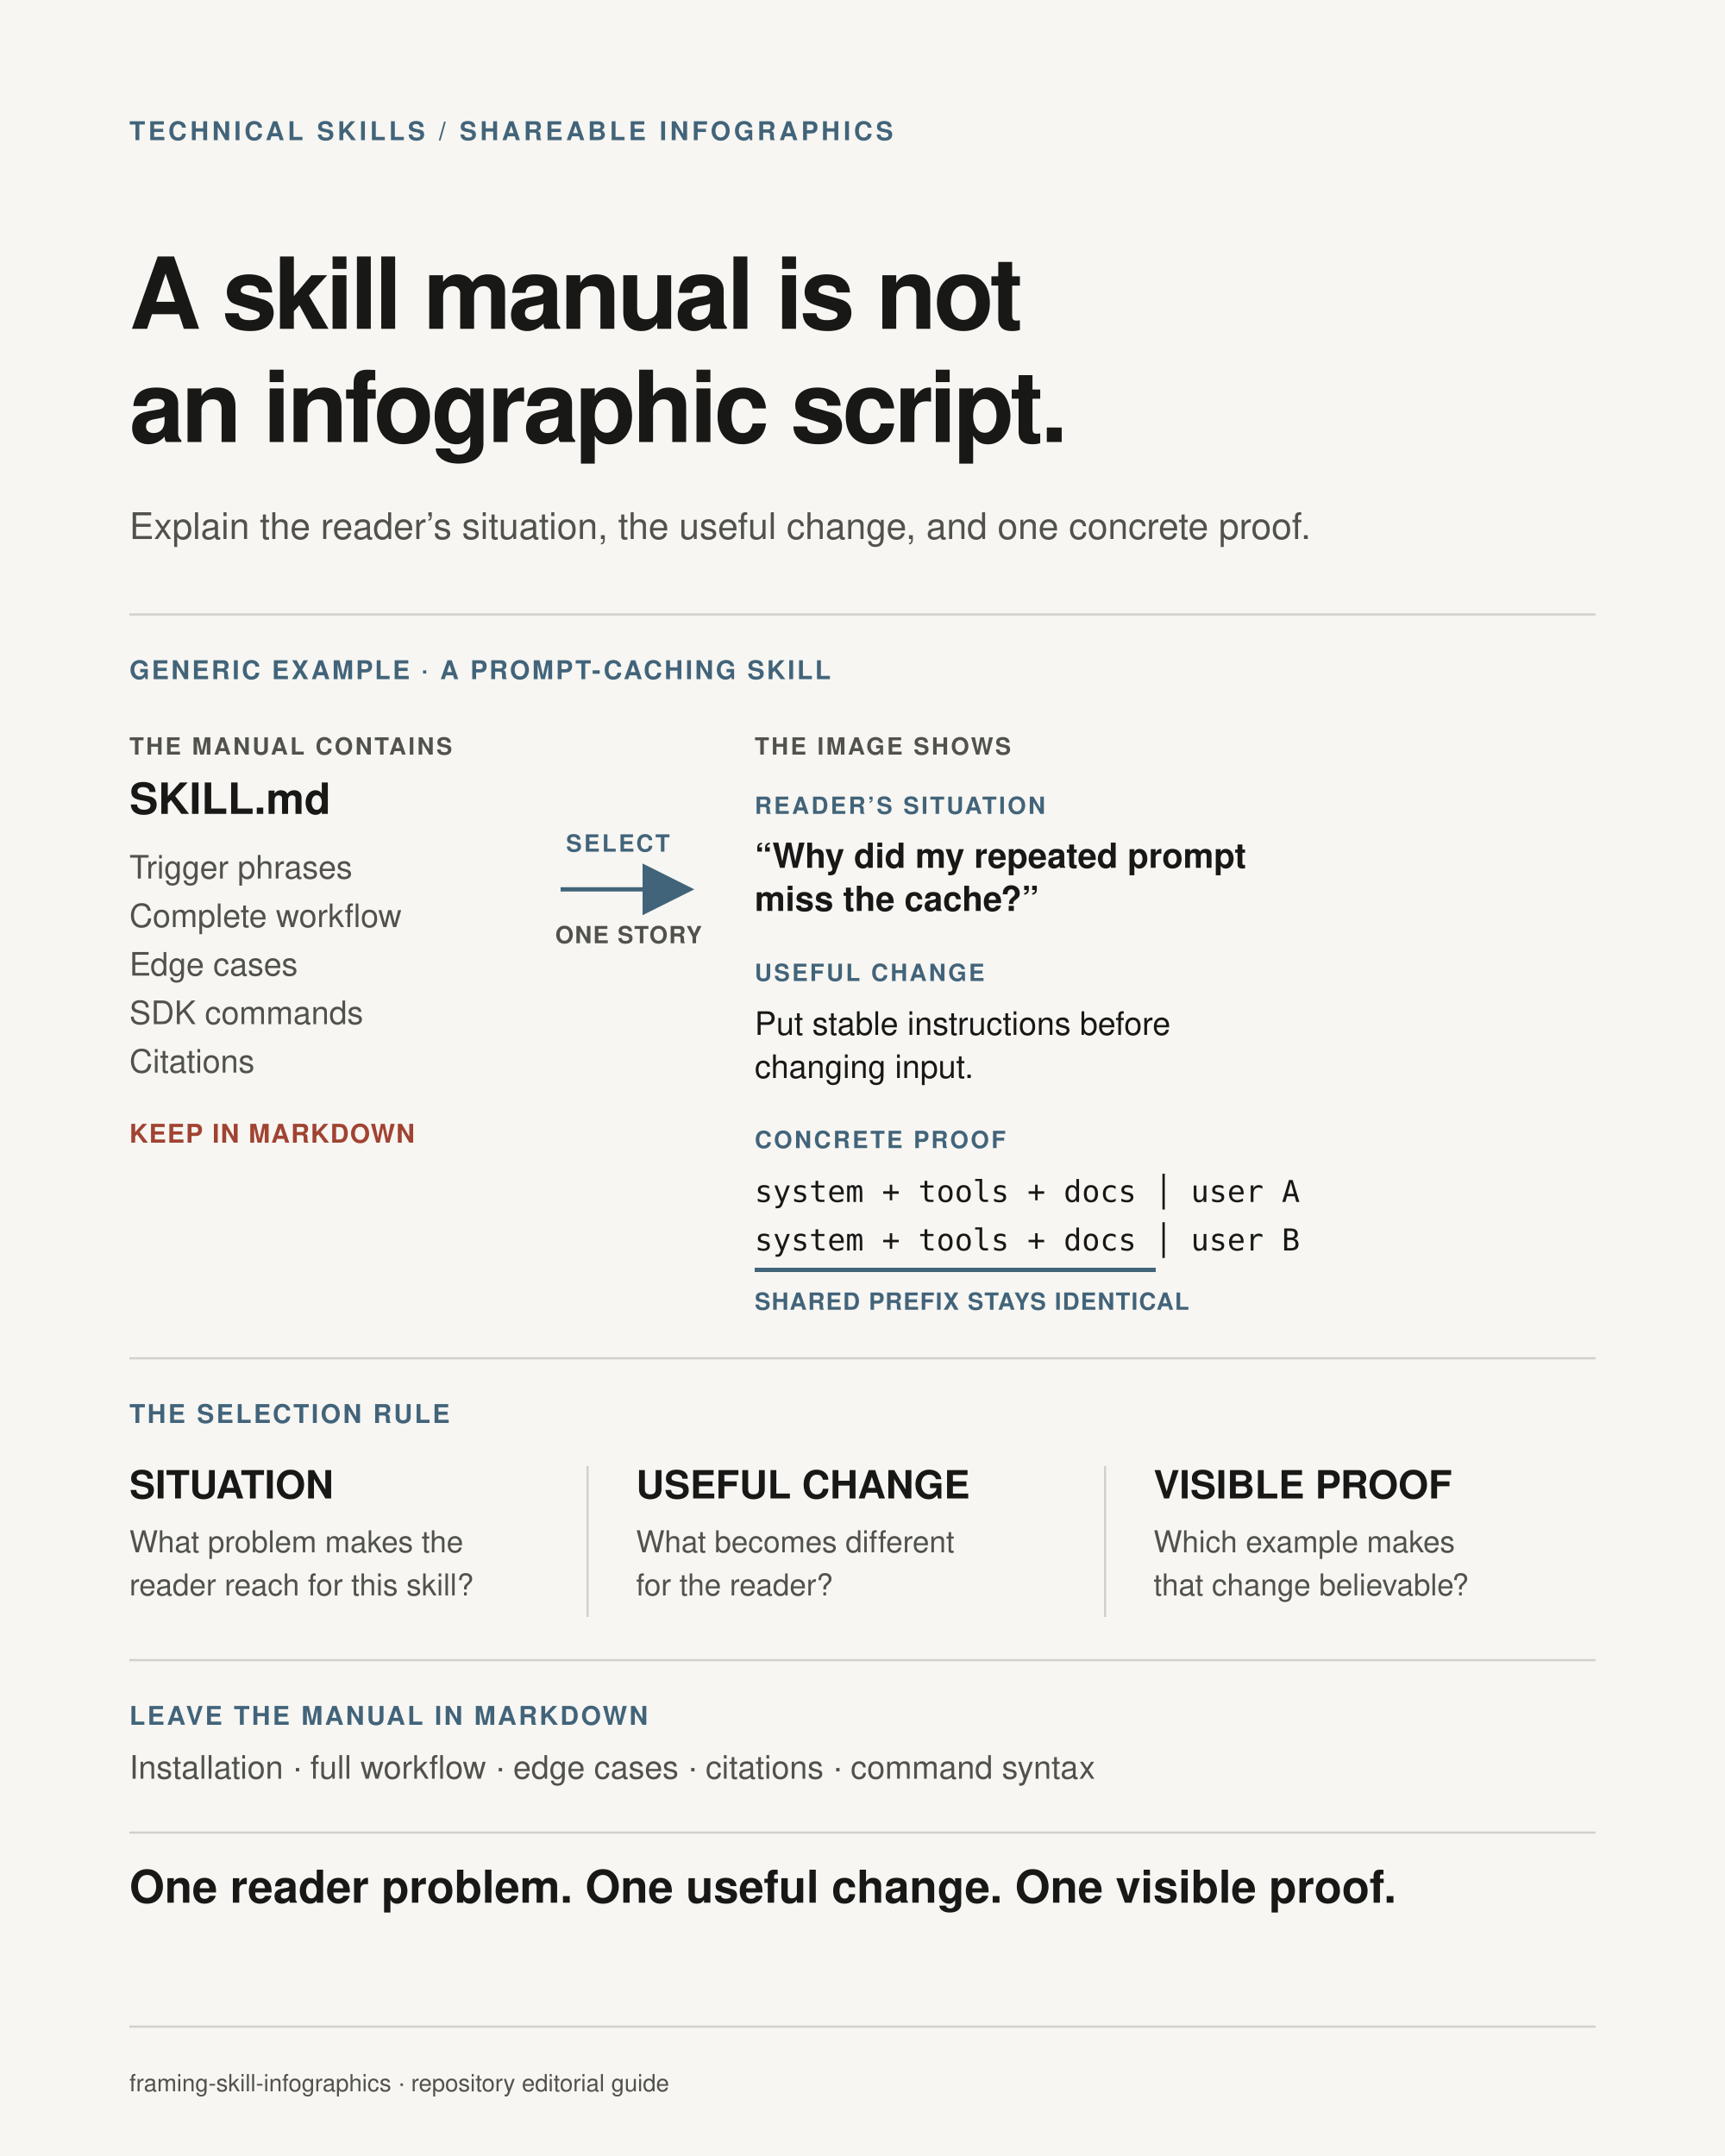
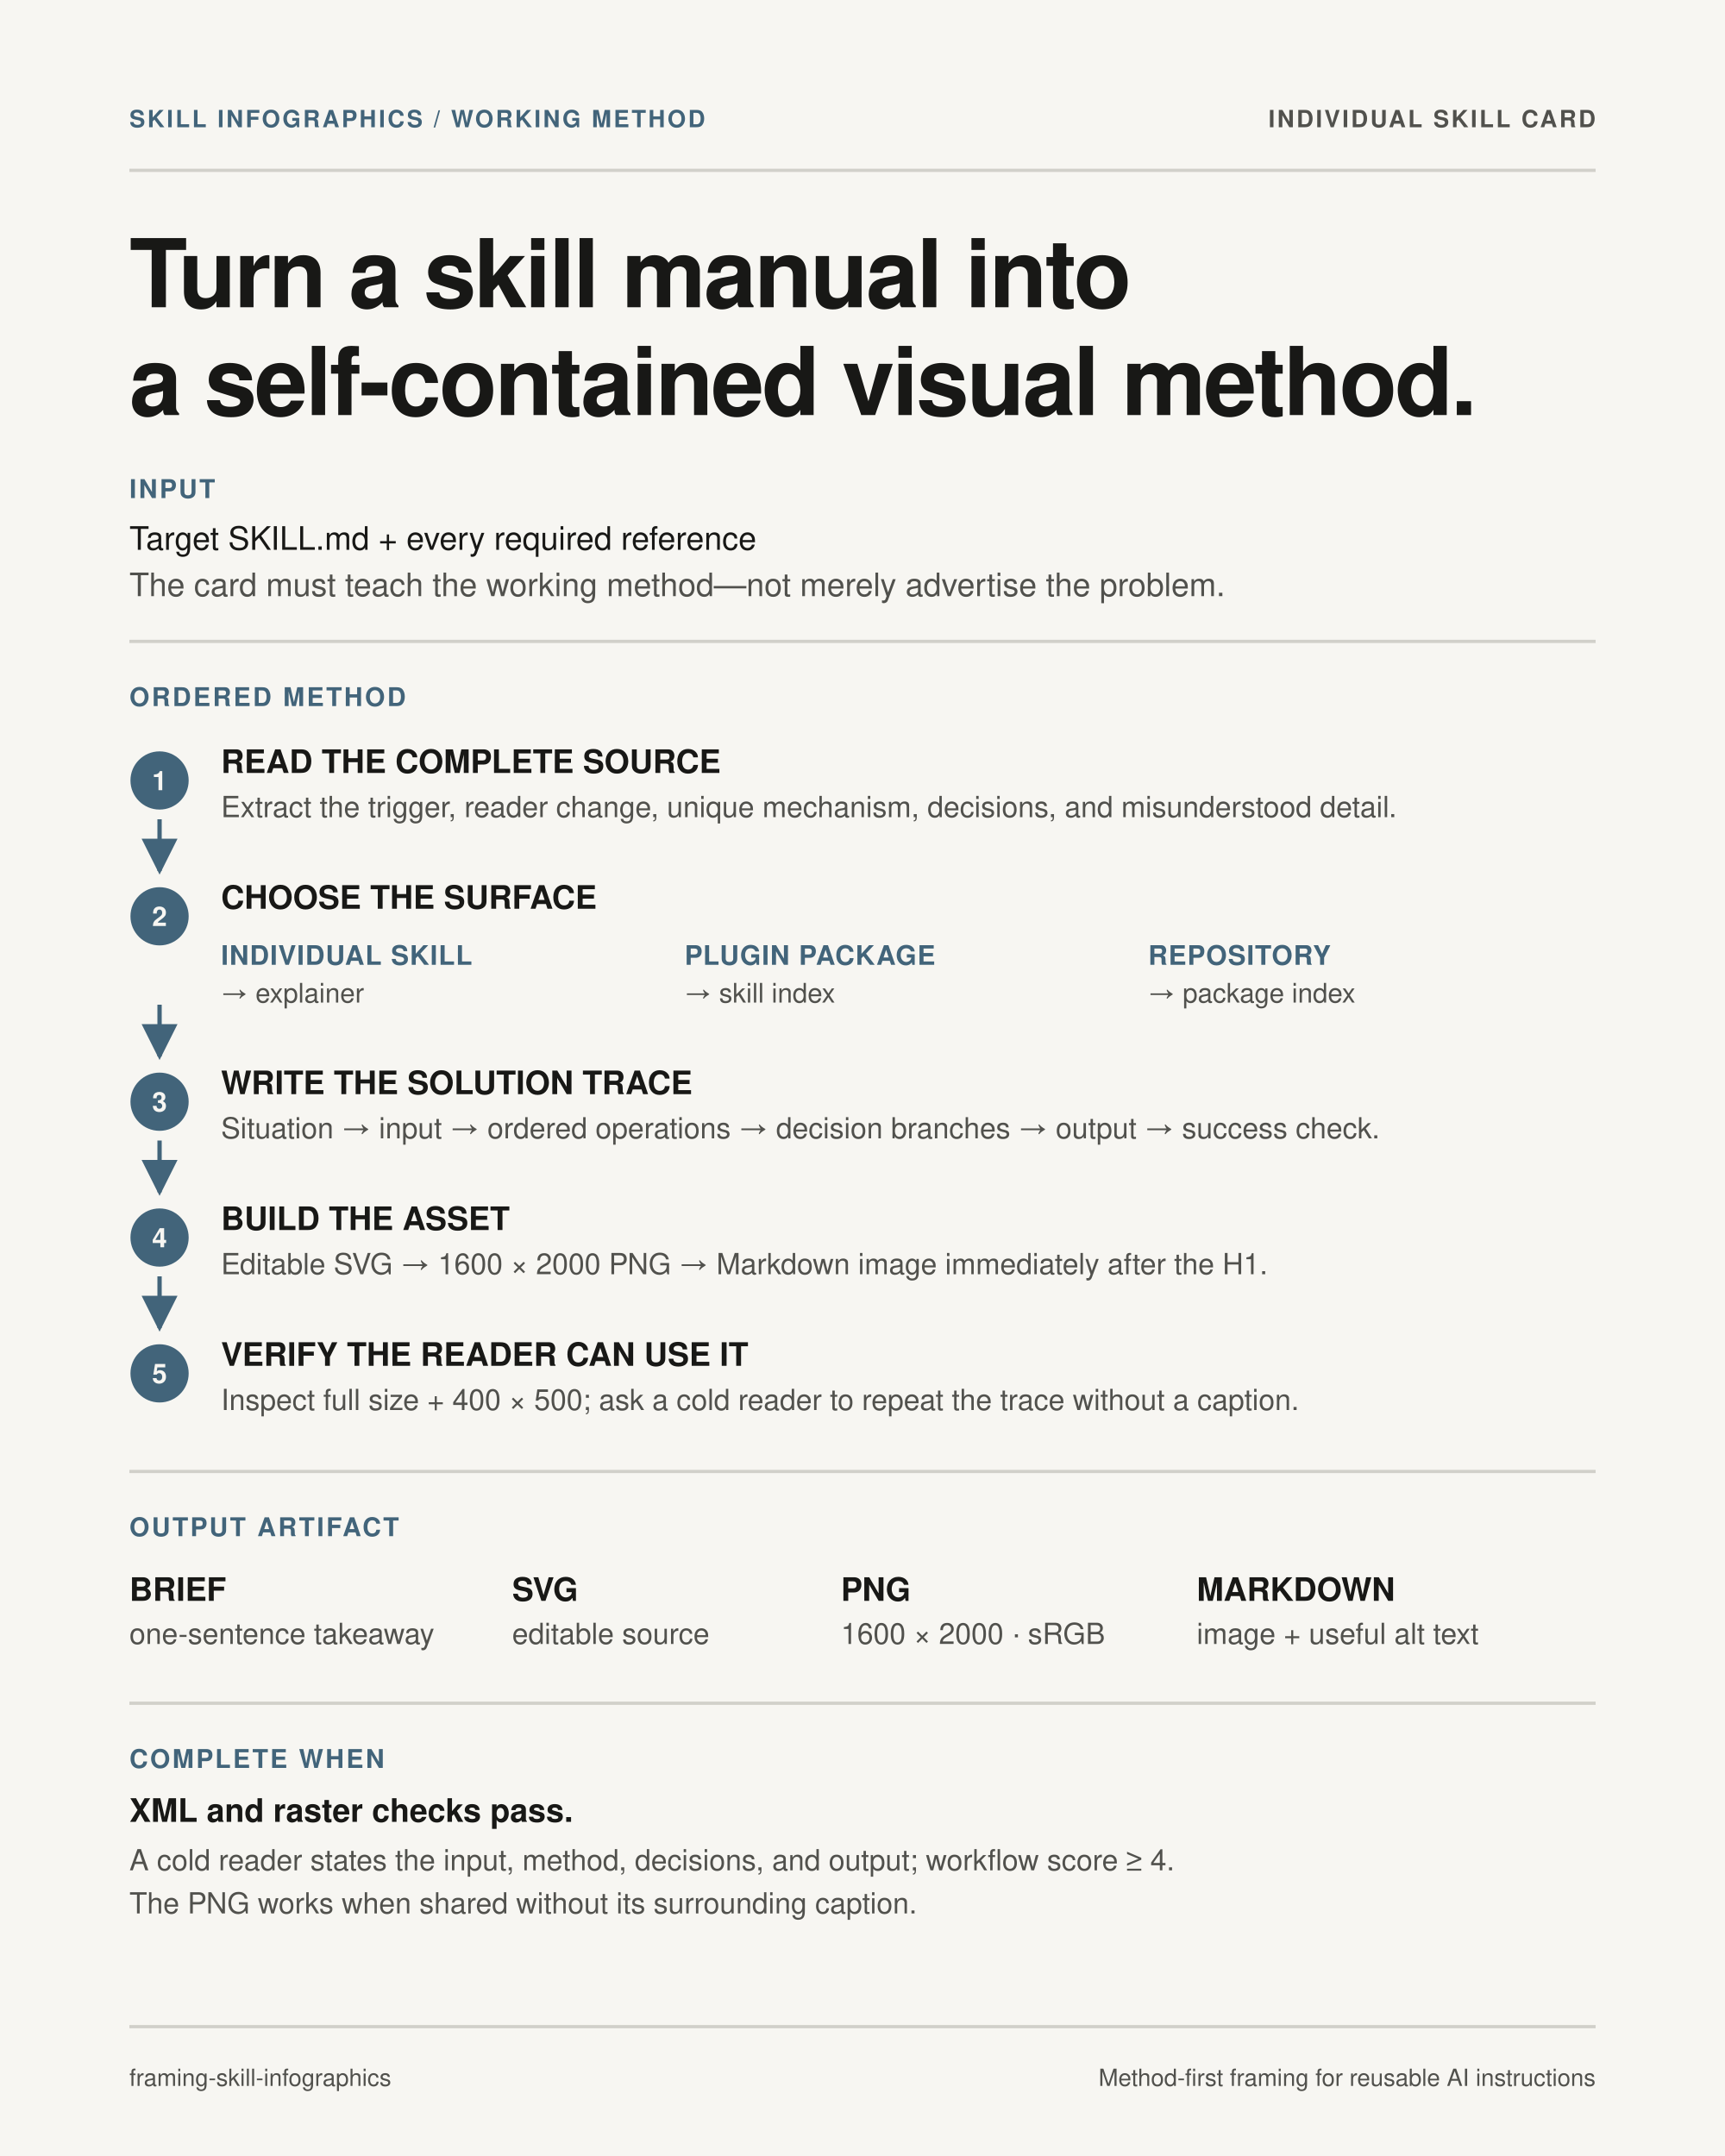
<svg xmlns="http://www.w3.org/2000/svg" width="1600" height="2000" viewBox="0 0 1600 2000" role="img" aria-labelledby="title desc">
  <defs>
-     <marker id="arrow" markerWidth="14" markerHeight="14" refX="12" refY="7" orient="auto" markerUnits="strokeWidth">
-       <path d="M1,1 L13,7 L1,13 Z" fill="#42647a" />
+     <style>
+       .bg { fill: #f7f6f2; }
+       .primary { fill: #181816; }
+       .secondary { fill: #51514d; }
+       .accent { fill: #42647a; }
+       .rule { stroke: #d1d0ca; stroke-width: 3; }
+       .flow { stroke: #42647a; stroke-width: 4; fill: none; }
+       .headline { font: 700 88px Helvetica, Arial, sans-serif; letter-spacing: -2px; }
+       .section-label { font: 700 24px Helvetica, Arial, sans-serif; letter-spacing: 2px; }
+       .body { font: 400 30px Helvetica, Arial, sans-serif; }
+       .step-title { font: 700 30px Helvetica, Arial, sans-serif; }
+       .step-body { font: 400 27px Helvetica, Arial, sans-serif; }
+       .branch-title { font: 700 25px Helvetica, Arial, sans-serif; letter-spacing: .8px; }
+       .branch-body { font: 400 25px Helvetica, Arial, sans-serif; }
+       .step-num { font: 700 25px Helvetica, Arial, sans-serif; }
+       .output-title { font: 700 30px Helvetica, Arial, sans-serif; }
+       .output-body { font: 400 27px Helvetica, Arial, sans-serif; }
+       .meta { font: 700 22px Helvetica, Arial, sans-serif; letter-spacing: 2px; }
+       .identity { font: 400 22px Helvetica, Arial, sans-serif; }
+     </style>
+     <marker id="arrow" viewBox="0 0 12 12" refX="10" refY="6" markerWidth="10" markerHeight="10" orient="auto">
+       <path d="M1,1 L11,6 L1,11 Z" fill="#42647a" />
    </marker>
  </defs>
-   <rect width="1600" height="2000" fill="#f7f6f2" />
-   <g font-family="Helvetica, Arial, sans-serif" fill="#181816">
-     <text x="120" y="130" font-size="24" font-weight="700" letter-spacing="3" fill="#42647a">TECHNICAL SKILLS / SHAREABLE INFOGRAPHICS</text>
-     <text x="120" y="305" font-size="92" font-weight="700" letter-spacing="-3">A skill manual is not</text>
-     <text x="120" y="410" font-size="92" font-weight="700" letter-spacing="-3">an infographic script.</text>
-     <text x="120" y="500" font-size="34" fill="#51514d">Explain the reader’s situation, the useful change, and one concrete proof.</text>
-     <line x1="120" y1="570" x2="1480" y2="570" stroke="#d1d0ca" stroke-width="2" />
-     <text x="120" y="630" font-size="24" font-weight="700" letter-spacing="2" fill="#42647a">GENERIC EXAMPLE · A PROMPT-CACHING SKILL</text>
-     <g>
-       <text x="120" y="700" font-size="22" font-weight="700" letter-spacing="2" fill="#51514d">THE MANUAL CONTAINS</text>
-       <text x="120" y="755" font-size="40" font-weight="700">SKILL.md</text>
-       <text x="120" y="815" font-size="30" fill="#51514d">Trigger phrases</text>
-       <text x="120" y="860" font-size="30" fill="#51514d">Complete workflow</text>
-       <text x="120" y="905" font-size="30" fill="#51514d">Edge cases</text>
-       <text x="120" y="950" font-size="30" fill="#51514d">SDK commands</text>
-       <text x="120" y="995" font-size="30" fill="#51514d">Citations</text>
-       <text x="120" y="1060" font-size="24" font-weight="700" letter-spacing="1" fill="#a14332">KEEP IN MARKDOWN</text>
-     </g>
-     <g>
-       <text x="525" y="790" font-size="22" font-weight="700" letter-spacing="2" fill="#42647a">SELECT</text>
-       <line x1="520" y1="825" x2="640" y2="825" stroke="#42647a" stroke-width="4" marker-end="url(#arrow)" />
-       <text x="515" y="875" font-size="22" font-weight="700" letter-spacing="1" fill="#51514d">ONE STORY</text>
-     </g>
-     <g>
-       <text x="700" y="700" font-size="22" font-weight="700" letter-spacing="2" fill="#51514d">THE IMAGE SHOWS</text>
-       <text x="700" y="755" font-size="22" font-weight="700" letter-spacing="2" fill="#42647a">READER’S SITUATION</text>
-       <text x="700" y="805" font-size="32" font-weight="700">“Why did my repeated prompt</text>
-       <text x="700" y="845" font-size="32" font-weight="700">miss the cache?”</text>
-       <text x="700" y="910" font-size="22" font-weight="700" letter-spacing="2" fill="#42647a">USEFUL CHANGE</text>
-       <text x="700" y="960" font-size="30">Put stable instructions before</text>
-       <text x="700" y="1000" font-size="30">changing input.</text>
-       <text x="700" y="1065" font-size="22" font-weight="700" letter-spacing="2" fill="#42647a">CONCRETE PROOF</text>
-       <text x="700" y="1115" font-family="Menlo, Consolas, monospace" font-size="28">system + tools + docs │ user A</text>
-       <text x="700" y="1160" font-family="Menlo, Consolas, monospace" font-size="28">system + tools + docs │ user B</text>
-       <line x1="700" y1="1178" x2="1072" y2="1178" stroke="#42647a" stroke-width="4" />
-       <text x="700" y="1215" font-size="22" font-weight="700" letter-spacing="1" fill="#42647a">SHARED PREFIX STAYS IDENTICAL</text>
-     </g>
-     <line x1="120" y1="1260" x2="1480" y2="1260" stroke="#d1d0ca" stroke-width="2" />
-     <text x="120" y="1320" font-size="24" font-weight="700" letter-spacing="2" fill="#42647a">THE SELECTION RULE</text>
-     <g>
-       <text x="120" y="1390" font-size="36" font-weight="700">SITUATION</text>
-       <text x="120" y="1440" font-size="28" fill="#51514d">What problem makes the</text>
-       <text x="120" y="1480" font-size="28" fill="#51514d">reader reach for this skill?</text>
-     </g>
-     <line x1="545" y1="1360" x2="545" y2="1500" stroke="#d1d0ca" stroke-width="2" />
-     <g>
-       <text x="590" y="1390" font-size="36" font-weight="700">USEFUL CHANGE</text>
-       <text x="590" y="1440" font-size="28" fill="#51514d">What becomes different</text>
-       <text x="590" y="1480" font-size="28" fill="#51514d">for the reader?</text>
-     </g>
-     <line x1="1025" y1="1360" x2="1025" y2="1500" stroke="#d1d0ca" stroke-width="2" />
-     <g>
-       <text x="1070" y="1390" font-size="36" font-weight="700">VISIBLE PROOF</text>
-       <text x="1070" y="1440" font-size="28" fill="#51514d">Which example makes</text>
-       <text x="1070" y="1480" font-size="28" fill="#51514d">that change believable?</text>
-     </g>
-     <line x1="120" y1="1540" x2="1480" y2="1540" stroke="#d1d0ca" stroke-width="2" />
-     <text x="120" y="1600" font-size="24" font-weight="700" letter-spacing="2" fill="#42647a">LEAVE THE MANUAL IN MARKDOWN</text>
-     <text x="120" y="1650" font-size="30" fill="#51514d">Installation · full workflow · edge cases · citations · command syntax</text>
-     <line x1="120" y1="1700" x2="1480" y2="1700" stroke="#d1d0ca" stroke-width="2" />
-     <text x="120" y="1765" font-size="42" font-weight="700">One reader problem. One useful change. One visible proof.</text>
-     <line x1="120" y1="1880" x2="1480" y2="1880" stroke="#d1d0ca" stroke-width="2" />
-     <text x="120" y="1940" font-size="22" fill="#51514d">framing-skill-infographics · repository editorial guide</text>
-   </g>
+   <rect class="bg" width="1600" height="2000" />
+   <text x="120" y="118" class="meta accent">SKILL INFOGRAPHICS / WORKING METHOD</text>
+   <text x="1480" y="118" text-anchor="end" class="meta secondary">INDIVIDUAL SKILL CARD</text>
+   <line x1="120" y1="158" x2="1480" y2="158" class="rule" />
+   <text x="120" y="285" class="headline primary">Turn a skill manual into</text>
+   <text x="120" y="385" class="headline primary">a self-contained visual method.</text>
+   <text x="120" y="462" class="section-label accent">INPUT</text>
+   <text x="120" y="510" class="body primary">Target SKILL.md + every required reference</text>
+   <text x="120" y="553" class="body secondary">The card must teach the working method—not merely advertise the problem.</text>
+   <line x1="120" y1="595" x2="1480" y2="595" class="rule" />
+   <text x="120" y="655" class="section-label accent">ORDERED METHOD</text>
+   <circle cx="148" cy="724" r="27" fill="#42647a" />
+   <text x="148" y="733" text-anchor="middle" class="step-num" fill="#f7f6f2">1</text>
+   <text x="205" y="717" class="step-title primary">READ THE COMPLETE SOURCE</text>
+   <text x="205" y="758" class="step-body secondary">Extract the trigger, reader change, unique mechanism, decisions, and misunderstood detail.</text>
+   <line x1="148" y1="760" x2="148" y2="808" class="flow" marker-end="url(#arrow)" />
+   <circle cx="148" cy="850" r="27" fill="#42647a" />
+   <text x="148" y="859" text-anchor="middle" class="step-num" fill="#f7f6f2">2</text>
+   <text x="205" y="843" class="step-title primary">CHOOSE THE SURFACE</text>
+   <text x="205" y="895" class="branch-title accent">INDIVIDUAL SKILL</text>
+   <text x="205" y="930" class="branch-body secondary">→ explainer</text>
+   <text x="635" y="895" class="branch-title accent">PLUGIN PACKAGE</text>
+   <text x="635" y="930" class="branch-body secondary">→ skill index</text>
+   <text x="1065" y="895" class="branch-title accent">REPOSITORY</text>
+   <text x="1065" y="930" class="branch-body secondary">→ package index</text>
+   <line x1="148" y1="932" x2="148" y2="980" class="flow" marker-end="url(#arrow)" />
+   <circle cx="148" cy="1022" r="27" fill="#42647a" />
+   <text x="148" y="1031" text-anchor="middle" class="step-num" fill="#f7f6f2">3</text>
+   <text x="205" y="1015" class="step-title primary">WRITE THE SOLUTION TRACE</text>
+   <text x="205" y="1056" class="step-body secondary">Situation → input → ordered operations → decision branches → output → success check.</text>
+   <line x1="148" y1="1058" x2="148" y2="1106" class="flow" marker-end="url(#arrow)" />
+   <circle cx="148" cy="1148" r="27" fill="#42647a" />
+   <text x="148" y="1157" text-anchor="middle" class="step-num" fill="#f7f6f2">4</text>
+   <text x="205" y="1141" class="step-title primary">BUILD THE ASSET</text>
+   <text x="205" y="1182" class="step-body secondary">Editable SVG → 1600 × 2000 PNG → Markdown image immediately after the H1.</text>
+   <line x1="148" y1="1184" x2="148" y2="1232" class="flow" marker-end="url(#arrow)" />
+   <circle cx="148" cy="1274" r="27" fill="#42647a" />
+   <text x="148" y="1283" text-anchor="middle" class="step-num" fill="#f7f6f2">5</text>
+   <text x="205" y="1267" class="step-title primary">VERIFY THE READER CAN USE IT</text>
+   <text x="205" y="1308" class="step-body secondary">Inspect full size + 400 × 500; ask a cold reader to repeat the trace without a caption.</text>
+   <line x1="120" y1="1365" x2="1480" y2="1365" class="rule" />
+   <text x="120" y="1425" class="section-label accent">OUTPUT ARTIFACT</text>
+   <text x="120" y="1485" class="output-title primary">BRIEF</text>
+   <text x="120" y="1525" class="output-body secondary">one-sentence takeaway</text>
+   <text x="475" y="1485" class="output-title primary">SVG</text>
+   <text x="475" y="1525" class="output-body secondary">editable source</text>
+   <text x="780" y="1485" class="output-title primary">PNG</text>
+   <text x="780" y="1525" class="output-body secondary">1600 × 2000 · sRGB</text>
+   <text x="1110" y="1485" class="output-title primary">MARKDOWN</text>
+   <text x="1110" y="1525" class="output-body secondary">image + useful alt text</text>
+   <line x1="120" y1="1580" x2="1480" y2="1580" class="rule" />
+   <text x="120" y="1640" class="section-label accent">COMPLETE WHEN</text>
+   <text x="120" y="1690" class="output-title primary">XML and raster checks pass.</text>
+   <text x="120" y="1735" class="output-body secondary">A cold reader states the input, method, decisions, and output; workflow score ≥ 4.</text>
+   <text x="120" y="1775" class="output-body secondary">The PNG works when shared without its surrounding caption.</text>
+   <line x1="120" y1="1880" x2="1480" y2="1880" class="rule" />
+   <text x="120" y="1935" class="identity secondary">framing-skill-infographics</text>
+   <text x="1480" y="1935" text-anchor="end" class="identity secondary">Method-first framing for reusable AI instructions</text>
</svg>
